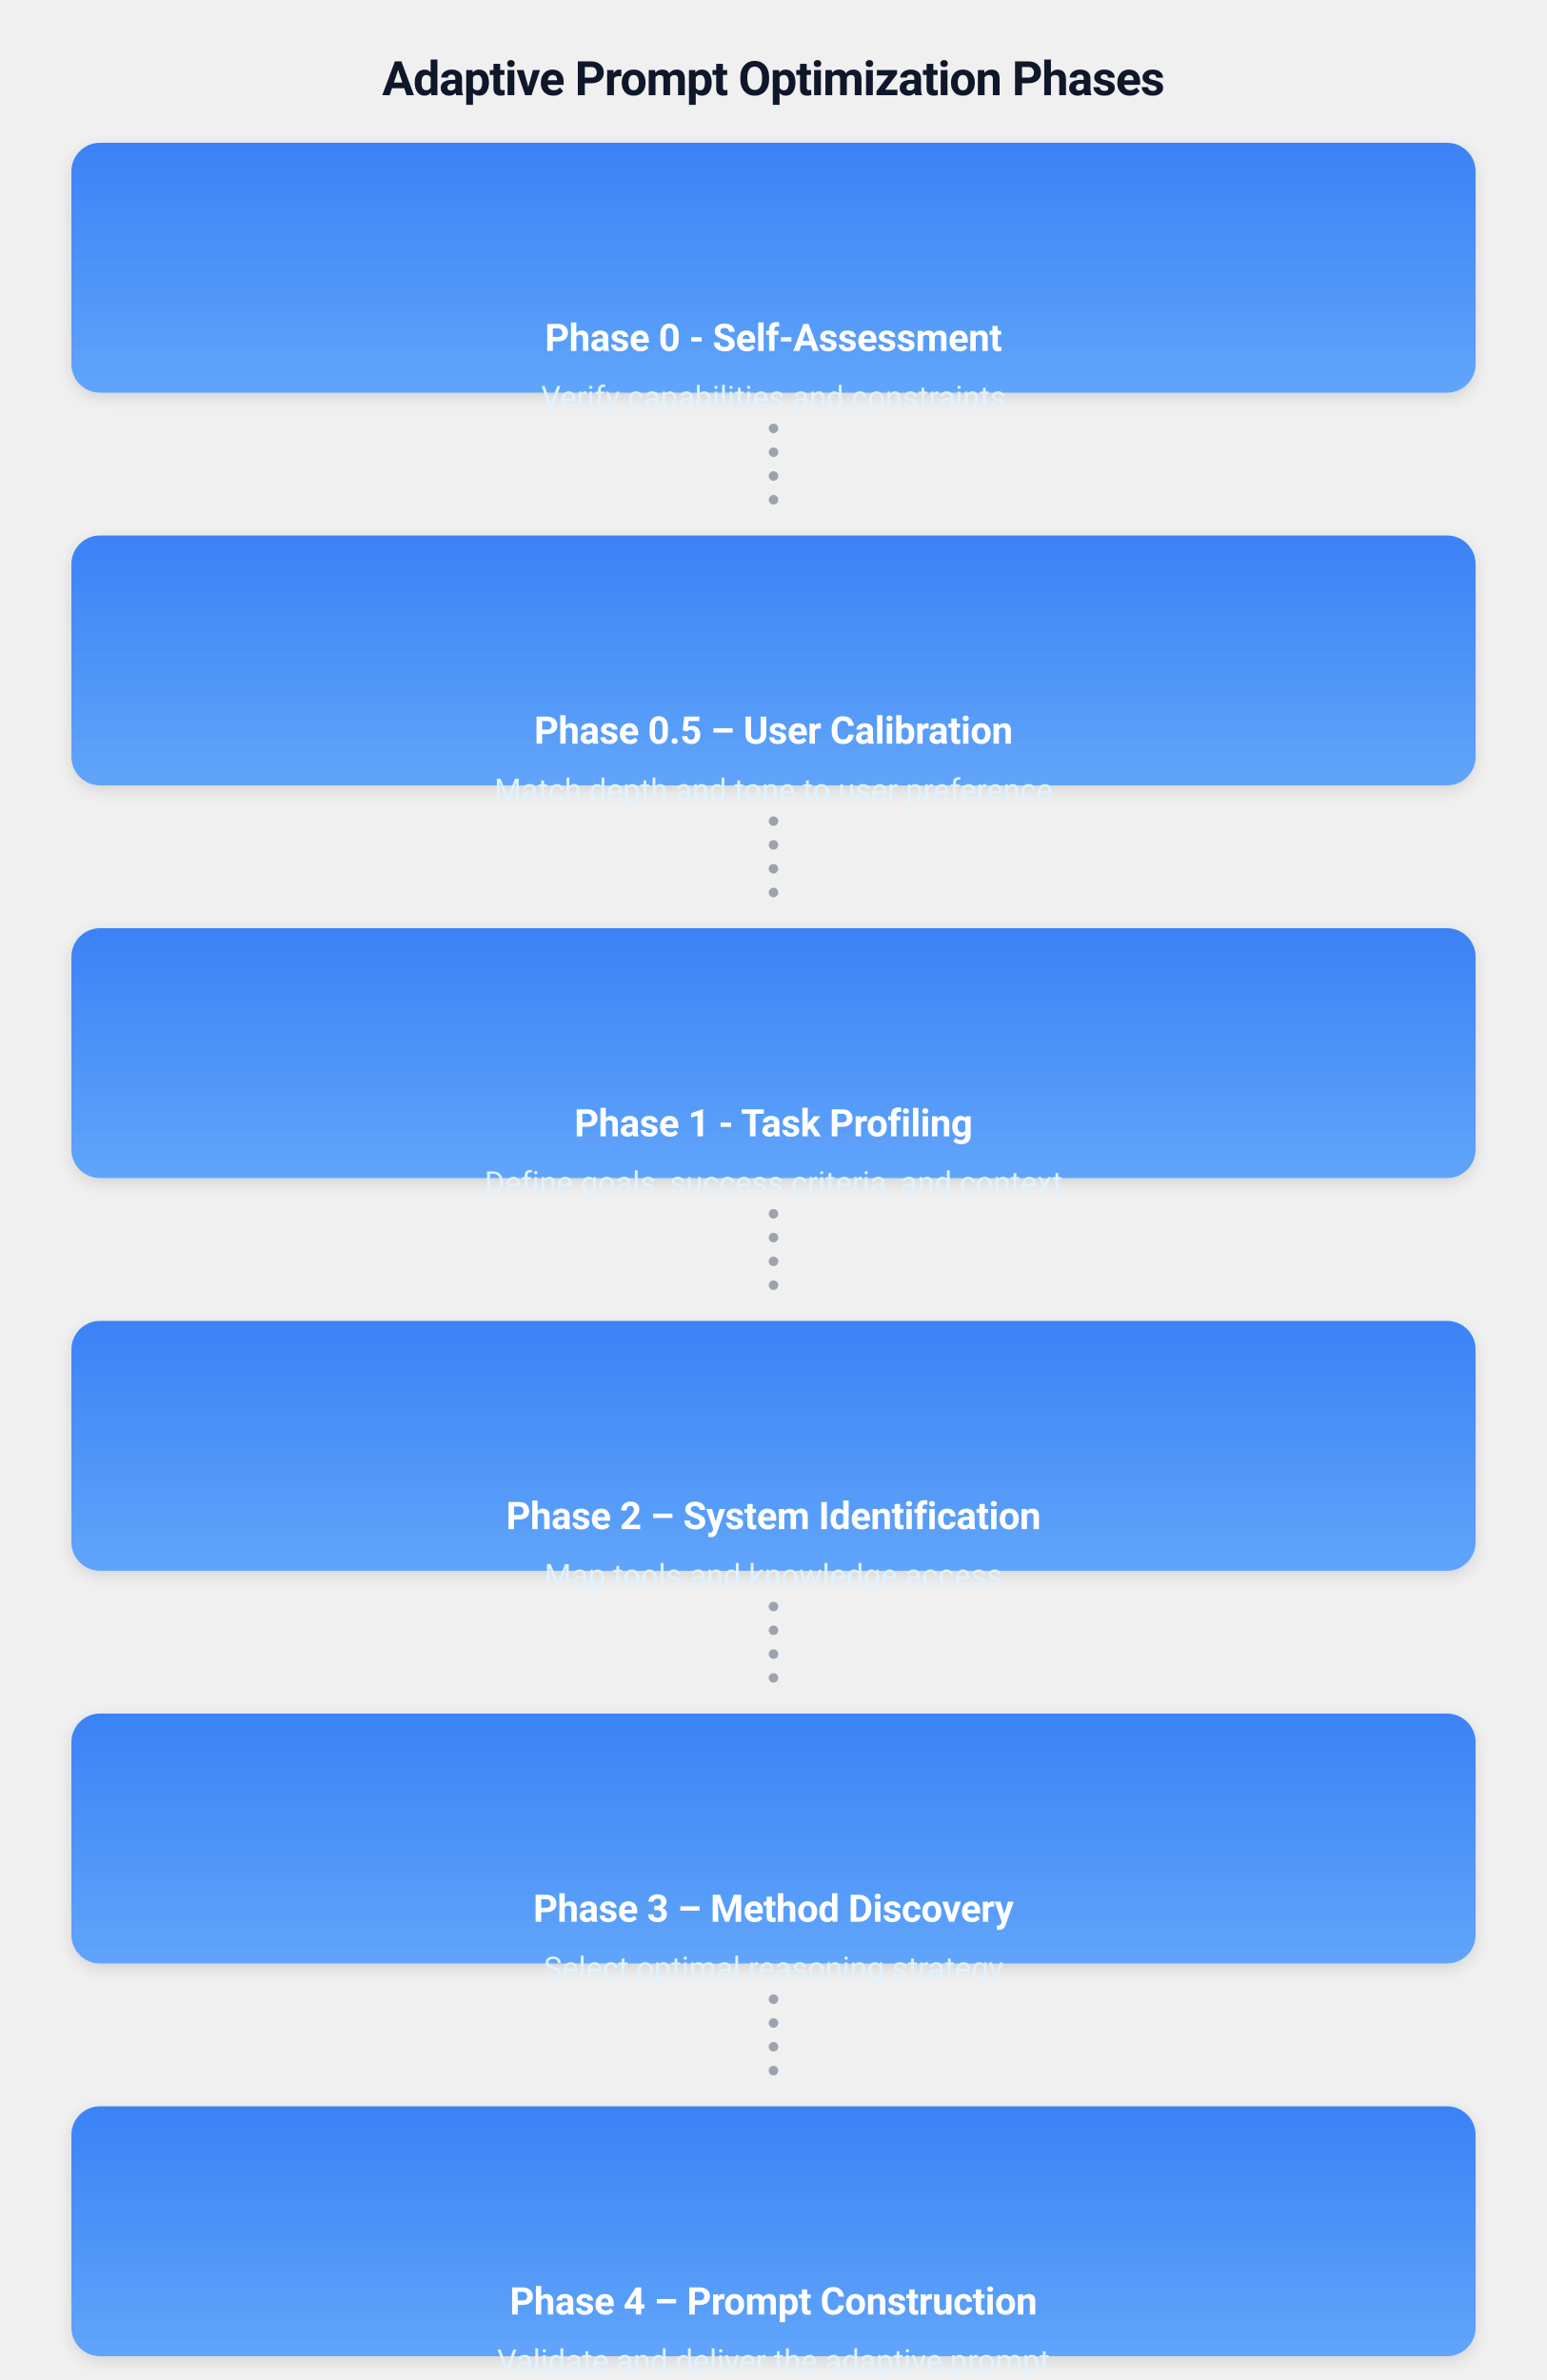
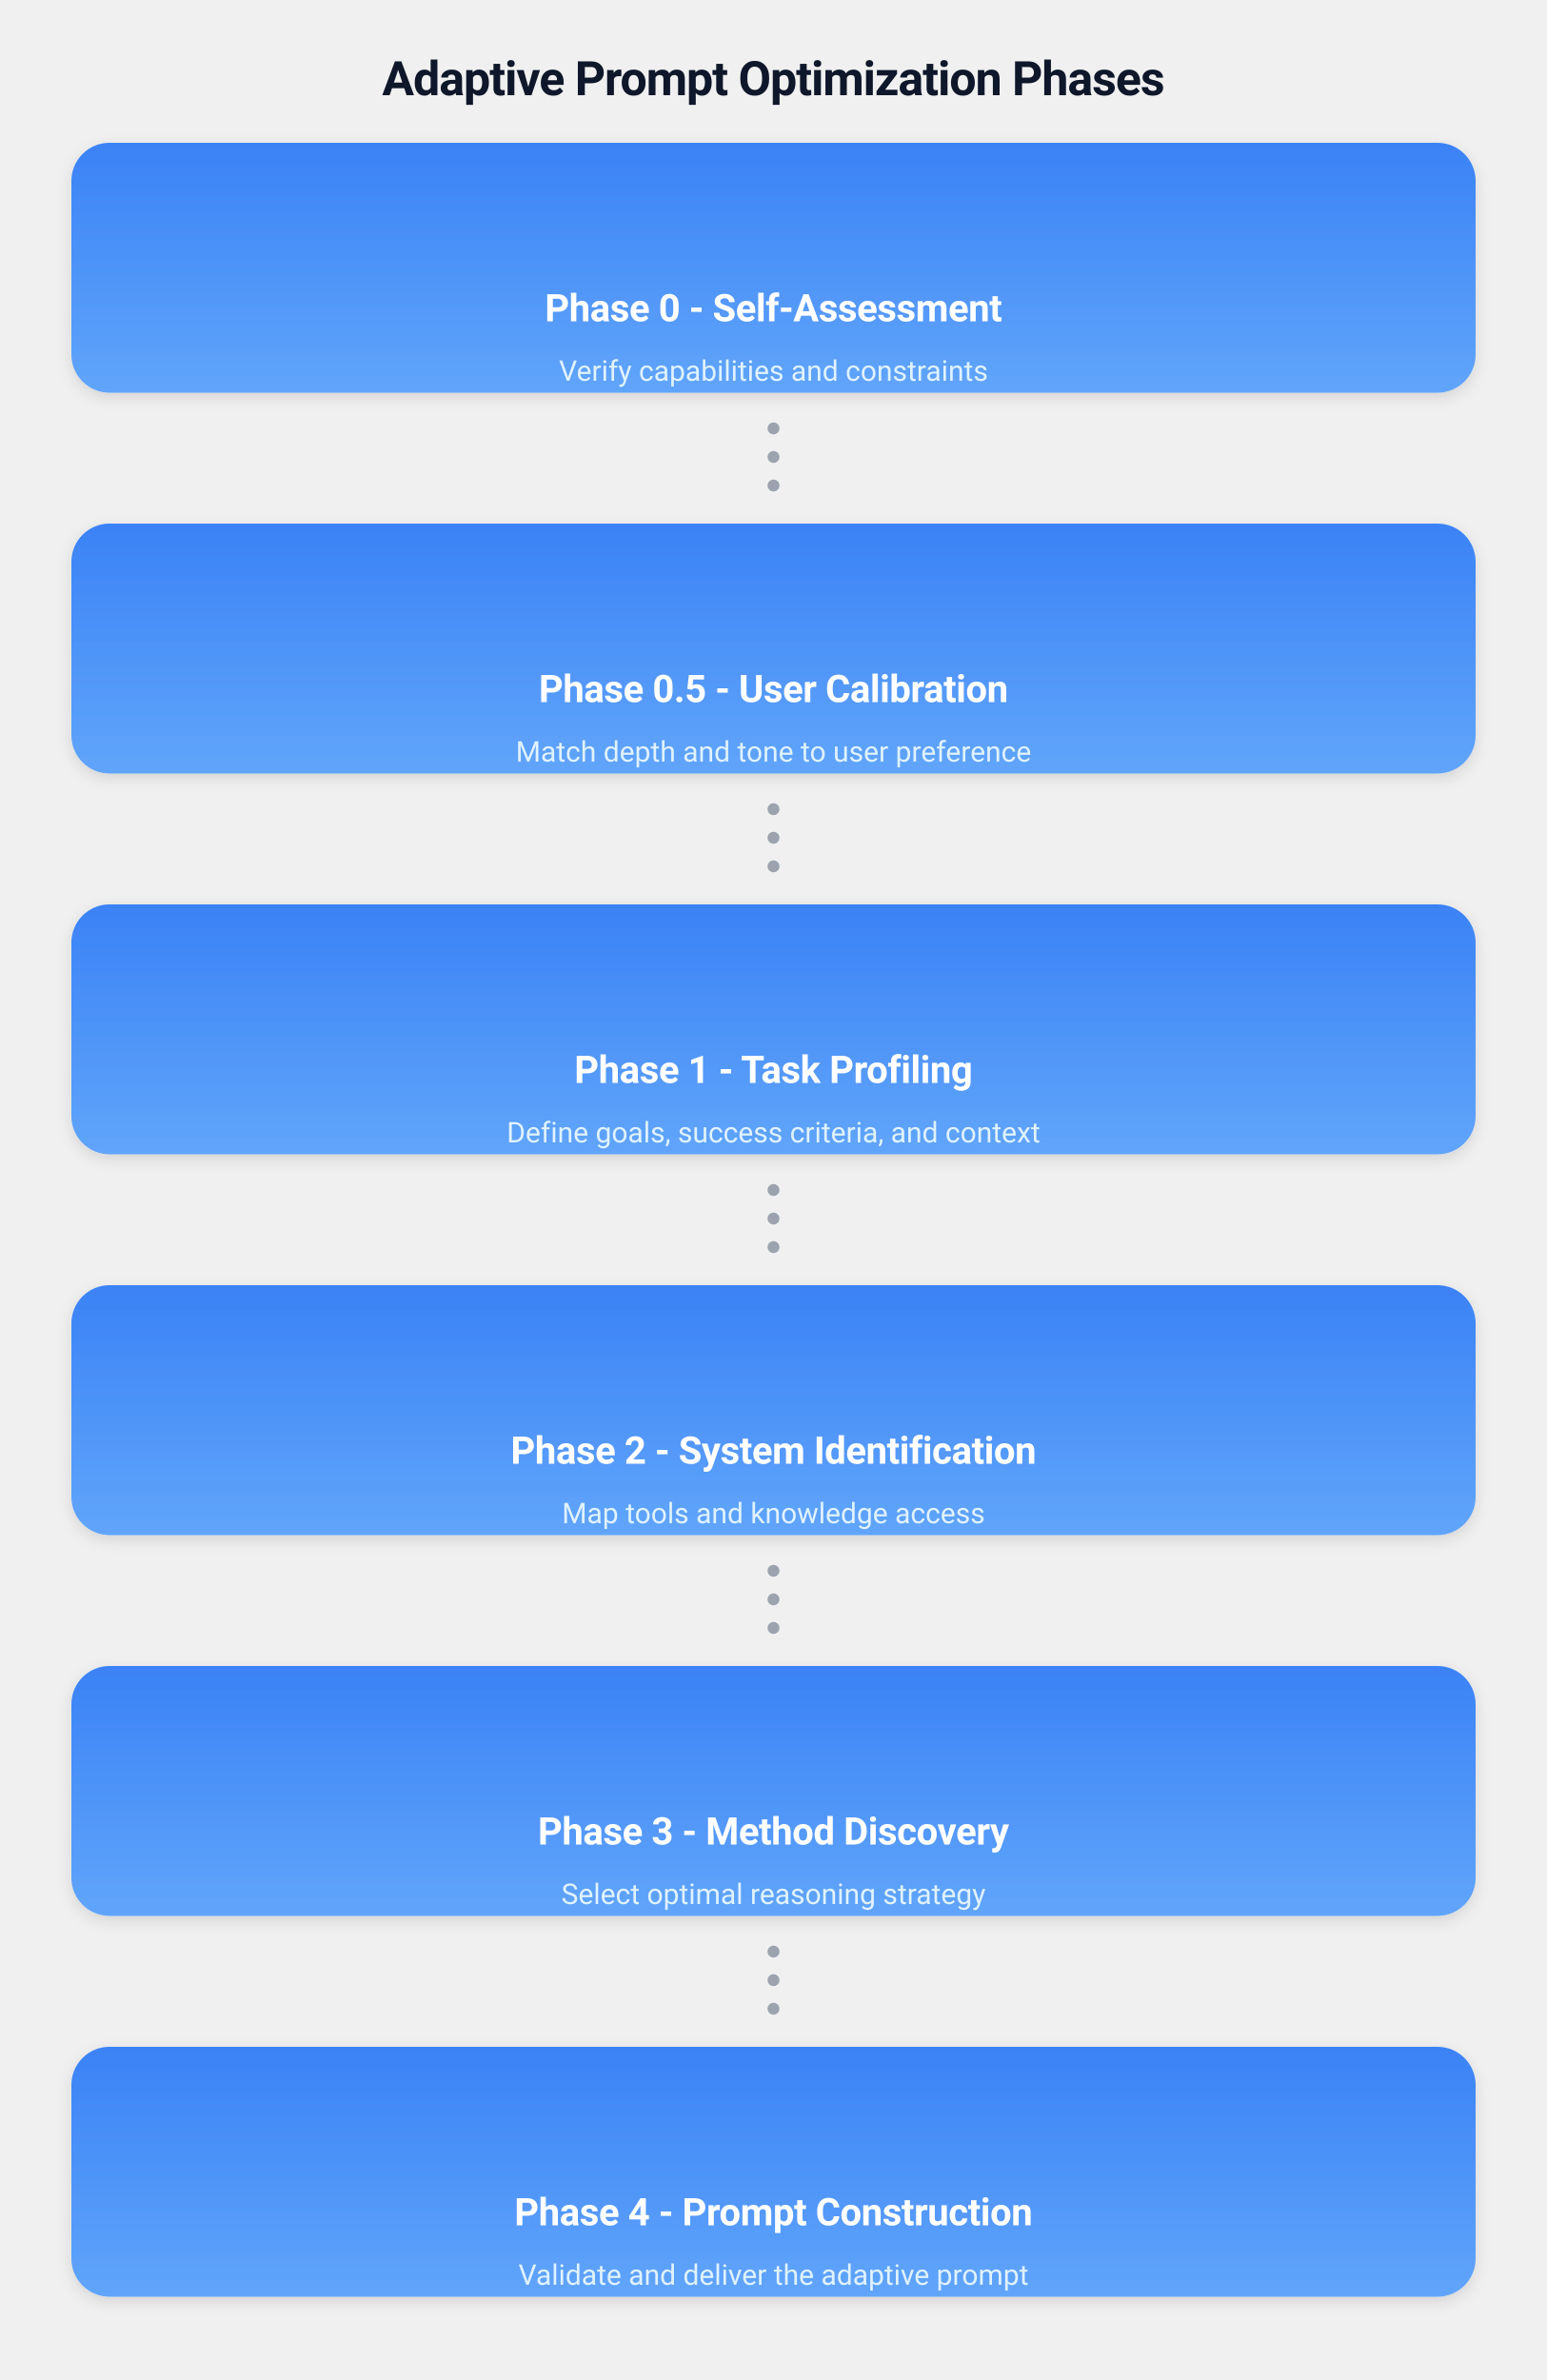
<svg xmlns="http://www.w3.org/2000/svg" width="650" height="1000" viewBox="0 0 650 1000" preserveAspectRatio="xMidYMid meet">
  <defs>
    <linearGradient id="phaseBlueLight" x1="0%" y1="0%" x2="0%" y2="100%">
-       <stop offset="0%" stop-color="#3B82F6" stop-opacity="1" />
-       <stop offset="100%" stop-color="#60A5FA" stop-opacity="1" />
+       <stop offset="0%" stop-color="#3B82F6" />
+       <stop offset="100%" stop-color="#60A5FA" />
    </linearGradient>
    <filter id="shadowLight">
      <feDropShadow dx="0" dy="2" stdDeviation="3" flood-opacity="0.12" flood-color="#000" />
    </filter>
  </defs>
  <text x="325" y="40" text-anchor="middle" font-family="system-ui, -apple-system, BlinkMacSystemFont, 'Segoe UI', Roboto, sans-serif" font-weight="600" font-size="20" fill="#0F172A" letter-spacing="-0.02em">Adaptive Prompt Optimization Phases</text>
  <g transform="translate(30, 60)">
-     <rect width="590" height="105" rx="12" fill="url(#phaseBlueLight)" filter="url(#shadowLight)" />
-     <text x="295" y="82" text-anchor="middle" font-family="system-ui, -apple-system, BlinkMacSystemFont, 'Segoe UI', Roboto, sans-serif" font-weight="600" font-size="16" fill="#FFFFFF" letter-spacing="-0.01em" dominant-baseline="central">Phase 0 - Self-Assessment</text>
-     <text x="295" y="107" text-anchor="middle" font-family="system-ui, -apple-system, BlinkMacSystemFont, 'Segoe UI', Roboto, sans-serif" font-weight="400" font-size="13" fill="#E0F2FE" dominant-baseline="central">Verify capabilities and constraints</text>
+     <rect width="590" height="105" rx="16" fill="url(#phaseBlueLight)" filter="url(#shadowLight)" />
+     <text x="295" y="75" text-anchor="middle" font-family="system-ui, -apple-system, BlinkMacSystemFont, 'Segoe UI', Roboto, sans-serif" font-weight="600" font-size="16" fill="#FFFFFF" letter-spacing="-0.01em">Phase 0 - Self-Assessment</text>
+     <text x="295" y="100" text-anchor="middle" font-family="system-ui, -apple-system, BlinkMacSystemFont, 'Segoe UI', Roboto, sans-serif" font-weight="400" font-size="12" fill="#E0F2FE">Verify capabilities and constraints</text>
  </g>
-   <circle cx="325" cy="180" r="2" fill="#9CA3AF" />
-   <circle cx="325" cy="190" r="2" fill="#9CA3AF" />
-   <circle cx="325" cy="200" r="2" fill="#9CA3AF" />
-   <circle cx="325" cy="210" r="2" fill="#9CA3AF" />
-   <g transform="translate(30, 225)">
-     <rect width="590" height="105" rx="12" fill="url(#phaseBlueLight)" filter="url(#shadowLight)" />
-     <text x="295" y="82" text-anchor="middle" font-family="system-ui, -apple-system, BlinkMacSystemFont, 'Segoe UI', Roboto, sans-serif" font-weight="600" font-size="16" fill="#FFFFFF" letter-spacing="-0.01em" dominant-baseline="central">Phase 0.5 – User Calibration</text>
-     <text x="295" y="107" text-anchor="middle" font-family="system-ui, -apple-system, BlinkMacSystemFont, 'Segoe UI', Roboto, sans-serif" font-weight="400" font-size="13" fill="#E0F2FE" dominant-baseline="central">Match depth and tone to user preference</text>
+   <circle cx="325" cy="180" r="2.5" fill="#9CA3AF" />
+   <circle cx="325" cy="192" r="2.5" fill="#9CA3AF" />
+   <circle cx="325" cy="204" r="2.5" fill="#9CA3AF" />
+   <g transform="translate(30, 220)">
+     <rect width="590" height="105" rx="16" fill="url(#phaseBlueLight)" filter="url(#shadowLight)" />
+     <text x="295" y="75" text-anchor="middle" font-family="system-ui, -apple-system, BlinkMacSystemFont, 'Segoe UI', Roboto, sans-serif" font-weight="600" font-size="16" fill="#FFFFFF" letter-spacing="-0.01em">Phase 0.5 - User Calibration</text>
+     <text x="295" y="100" text-anchor="middle" font-family="system-ui, -apple-system, BlinkMacSystemFont, 'Segoe UI', Roboto, sans-serif" font-weight="400" font-size="12" fill="#E0F2FE">Match depth and tone to user preference</text>
  </g>
-   <circle cx="325" cy="345" r="2" fill="#9CA3AF" />
-   <circle cx="325" cy="355" r="2" fill="#9CA3AF" />
-   <circle cx="325" cy="365" r="2" fill="#9CA3AF" />
-   <circle cx="325" cy="375" r="2" fill="#9CA3AF" />
-   <g transform="translate(30, 390)">
-     <rect width="590" height="105" rx="12" fill="url(#phaseBlueLight)" filter="url(#shadowLight)" />
-     <text x="295" y="82" text-anchor="middle" font-family="system-ui, -apple-system, BlinkMacSystemFont, 'Segoe UI', Roboto, sans-serif" font-weight="600" font-size="16" fill="#FFFFFF" letter-spacing="-0.01em" dominant-baseline="central">Phase 1 - Task Profiling</text>
-     <text x="295" y="107" text-anchor="middle" font-family="system-ui, -apple-system, BlinkMacSystemFont, 'Segoe UI', Roboto, sans-serif" font-weight="400" font-size="13" fill="#E0F2FE" dominant-baseline="central">Define goals, success criteria, and context</text>
+   <circle cx="325" cy="340" r="2.5" fill="#9CA3AF" />
+   <circle cx="325" cy="352" r="2.5" fill="#9CA3AF" />
+   <circle cx="325" cy="364" r="2.5" fill="#9CA3AF" />
+   <g transform="translate(30, 380)">
+     <rect width="590" height="105" rx="16" fill="url(#phaseBlueLight)" filter="url(#shadowLight)" />
+     <text x="295" y="75" text-anchor="middle" font-family="system-ui, -apple-system, BlinkMacSystemFont, 'Segoe UI', Roboto, sans-serif" font-weight="600" font-size="16" fill="#FFFFFF" letter-spacing="-0.01em">Phase 1 - Task Profiling</text>
+     <text x="295" y="100" text-anchor="middle" font-family="system-ui, -apple-system, BlinkMacSystemFont, 'Segoe UI', Roboto, sans-serif" font-weight="400" font-size="12" fill="#E0F2FE">Define goals, success criteria, and context</text>
  </g>
-   <circle cx="325" cy="510" r="2" fill="#9CA3AF" />
-   <circle cx="325" cy="520" r="2" fill="#9CA3AF" />
-   <circle cx="325" cy="530" r="2" fill="#9CA3AF" />
-   <circle cx="325" cy="540" r="2" fill="#9CA3AF" />
-   <g transform="translate(30, 555)">
-     <rect width="590" height="105" rx="12" fill="url(#phaseBlueLight)" filter="url(#shadowLight)" />
-     <text x="295" y="82" text-anchor="middle" font-family="system-ui, -apple-system, BlinkMacSystemFont, 'Segoe UI', Roboto, sans-serif" font-weight="600" font-size="16" fill="#FFFFFF" letter-spacing="-0.01em" dominant-baseline="central">Phase 2 – System Identification</text>
-     <text x="295" y="107" text-anchor="middle" font-family="system-ui, -apple-system, BlinkMacSystemFont, 'Segoe UI', Roboto, sans-serif" font-weight="400" font-size="13" fill="#E0F2FE" dominant-baseline="central">Map tools and knowledge access</text>
+   <circle cx="325" cy="500" r="2.5" fill="#9CA3AF" />
+   <circle cx="325" cy="512" r="2.5" fill="#9CA3AF" />
+   <circle cx="325" cy="524" r="2.5" fill="#9CA3AF" />
+   <g transform="translate(30, 540)">
+     <rect width="590" height="105" rx="16" fill="url(#phaseBlueLight)" filter="url(#shadowLight)" />
+     <text x="295" y="75" text-anchor="middle" font-family="system-ui, -apple-system, BlinkMacSystemFont, 'Segoe UI', Roboto, sans-serif" font-weight="600" font-size="16" fill="#FFFFFF" letter-spacing="-0.01em">Phase 2 - System Identification</text>
+     <text x="295" y="100" text-anchor="middle" font-family="system-ui, -apple-system, BlinkMacSystemFont, 'Segoe UI', Roboto, sans-serif" font-weight="400" font-size="12" fill="#E0F2FE">Map tools and knowledge access</text>
  </g>
-   <circle cx="325" cy="675" r="2" fill="#9CA3AF" />
-   <circle cx="325" cy="685" r="2" fill="#9CA3AF" />
-   <circle cx="325" cy="695" r="2" fill="#9CA3AF" />
-   <circle cx="325" cy="705" r="2" fill="#9CA3AF" />
-   <g transform="translate(30, 720)">
-     <rect width="590" height="105" rx="12" fill="url(#phaseBlueLight)" filter="url(#shadowLight)" />
-     <text x="295" y="82" text-anchor="middle" font-family="system-ui, -apple-system, BlinkMacSystemFont, 'Segoe UI', Roboto, sans-serif" font-weight="600" font-size="16" fill="#FFFFFF" letter-spacing="-0.01em" dominant-baseline="central">Phase 3 – Method Discovery</text>
-     <text x="295" y="107" text-anchor="middle" font-family="system-ui, -apple-system, BlinkMacSystemFont, 'Segoe UI', Roboto, sans-serif" font-weight="400" font-size="13" fill="#E0F2FE" dominant-baseline="central">Select optimal reasoning strategy</text>
+   <circle cx="325" cy="660" r="2.5" fill="#9CA3AF" />
+   <circle cx="325" cy="672" r="2.5" fill="#9CA3AF" />
+   <circle cx="325" cy="684" r="2.5" fill="#9CA3AF" />
+   <g transform="translate(30, 700)">
+     <rect width="590" height="105" rx="16" fill="url(#phaseBlueLight)" filter="url(#shadowLight)" />
+     <text x="295" y="75" text-anchor="middle" font-family="system-ui, -apple-system, BlinkMacSystemFont, 'Segoe UI', Roboto, sans-serif" font-weight="600" font-size="16" fill="#FFFFFF" letter-spacing="-0.01em">Phase 3 - Method Discovery</text>
+     <text x="295" y="100" text-anchor="middle" font-family="system-ui, -apple-system, BlinkMacSystemFont, 'Segoe UI', Roboto, sans-serif" font-weight="400" font-size="12" fill="#E0F2FE">Select optimal reasoning strategy</text>
  </g>
-   <circle cx="325" cy="840" r="2" fill="#9CA3AF" />
-   <circle cx="325" cy="850" r="2" fill="#9CA3AF" />
-   <circle cx="325" cy="860" r="2" fill="#9CA3AF" />
-   <circle cx="325" cy="870" r="2" fill="#9CA3AF" />
-   <g transform="translate(30, 885)">
-     <rect width="590" height="105" rx="12" fill="url(#phaseBlueLight)" filter="url(#shadowLight)" />
-     <text x="295" y="82" text-anchor="middle" font-family="system-ui, -apple-system, BlinkMacSystemFont, 'Segoe UI', Roboto, sans-serif" font-weight="600" font-size="16" fill="#FFFFFF" letter-spacing="-0.01em" dominant-baseline="central">Phase 4 – Prompt Construction</text>
-     <text x="295" y="107" text-anchor="middle" font-family="system-ui, -apple-system, BlinkMacSystemFont, 'Segoe UI', Roboto, sans-serif" font-weight="400" font-size="13" fill="#E0F2FE" dominant-baseline="central">Validate and deliver the adaptive prompt</text>
+   <circle cx="325" cy="820" r="2.5" fill="#9CA3AF" />
+   <circle cx="325" cy="832" r="2.5" fill="#9CA3AF" />
+   <circle cx="325" cy="844" r="2.5" fill="#9CA3AF" />
+   <g transform="translate(30, 860)">
+     <rect width="590" height="105" rx="16" fill="url(#phaseBlueLight)" filter="url(#shadowLight)" />
+     <text x="295" y="75" text-anchor="middle" font-family="system-ui, -apple-system, BlinkMacSystemFont, 'Segoe UI', Roboto, sans-serif" font-weight="600" font-size="16" fill="#FFFFFF" letter-spacing="-0.01em">Phase 4 - Prompt Construction</text>
+     <text x="295" y="100" text-anchor="middle" font-family="system-ui, -apple-system, BlinkMacSystemFont, 'Segoe UI', Roboto, sans-serif" font-weight="400" font-size="12" fill="#E0F2FE">Validate and deliver the adaptive prompt</text>
  </g>
</svg>
